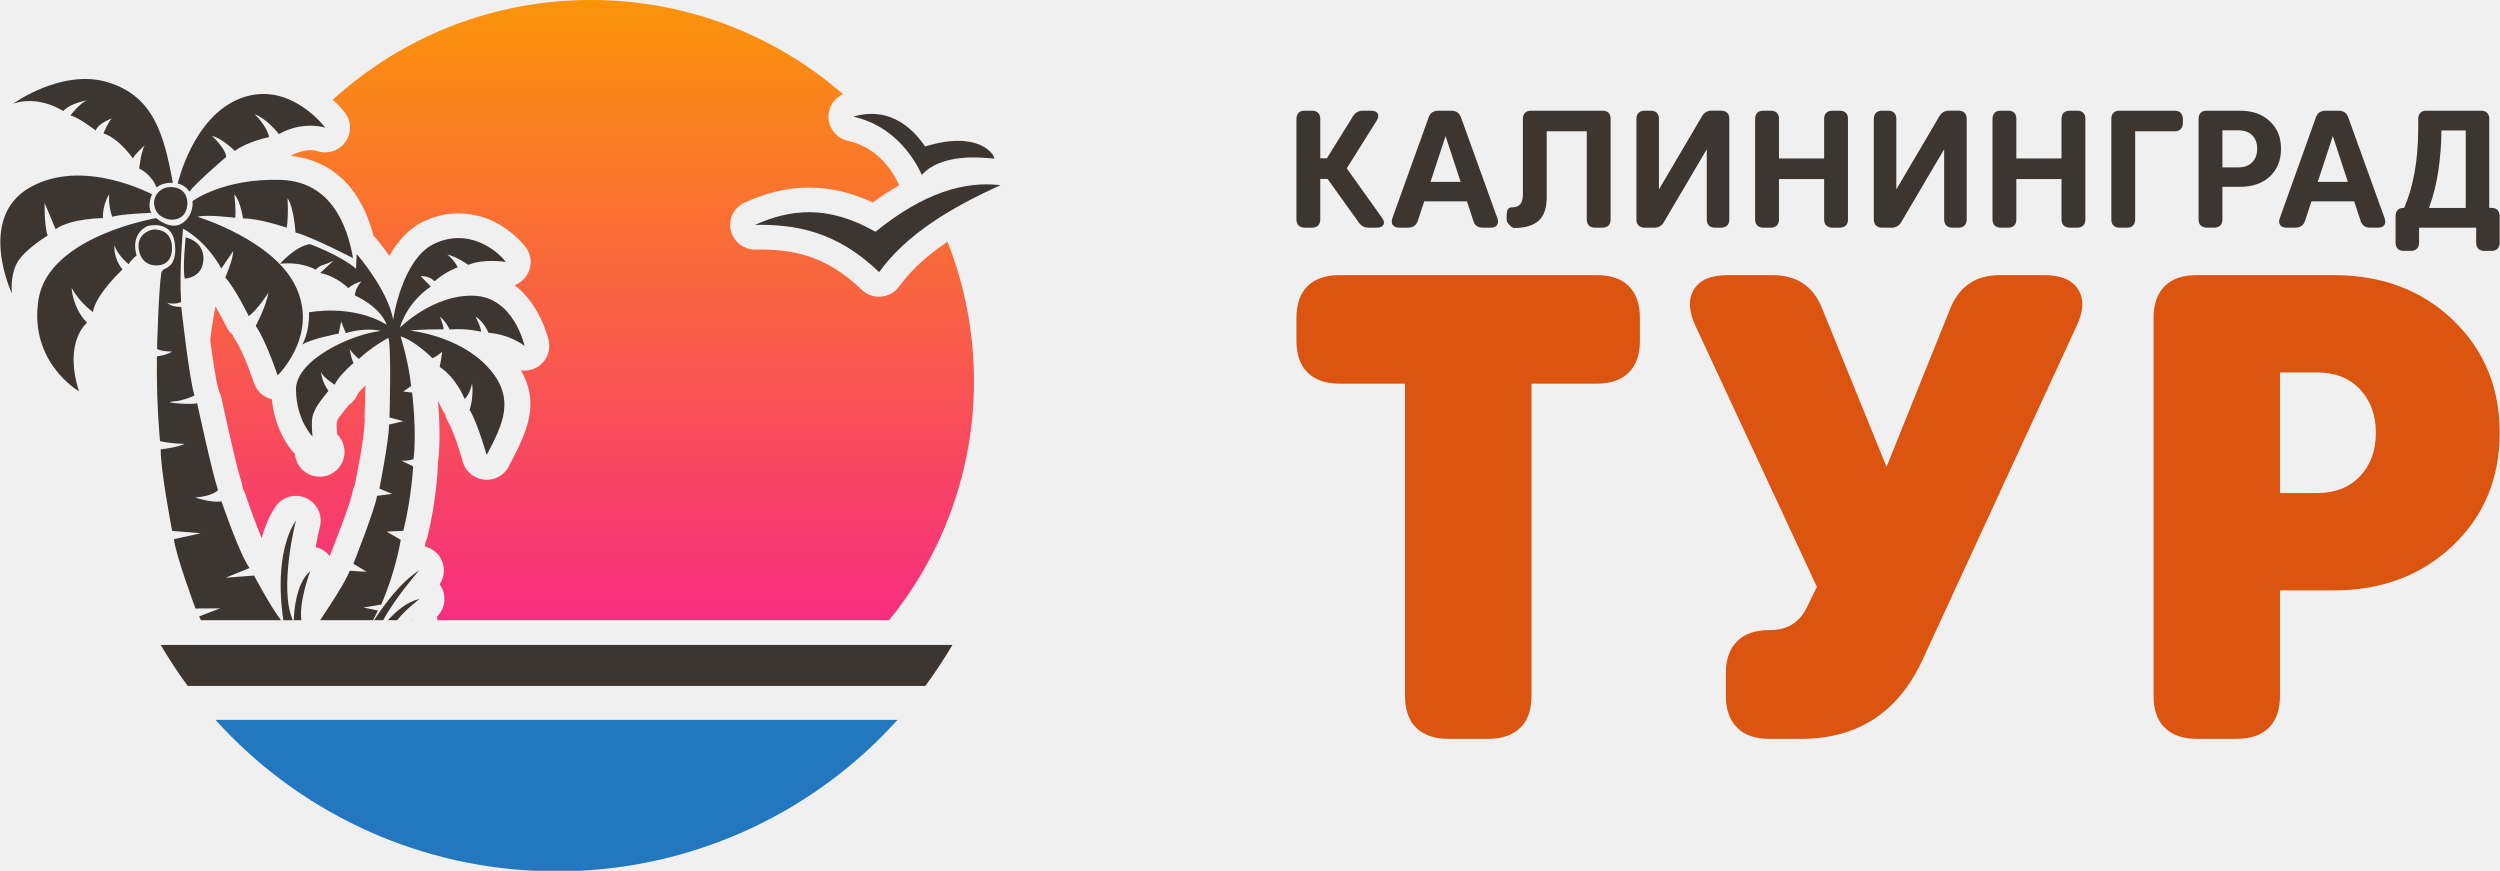
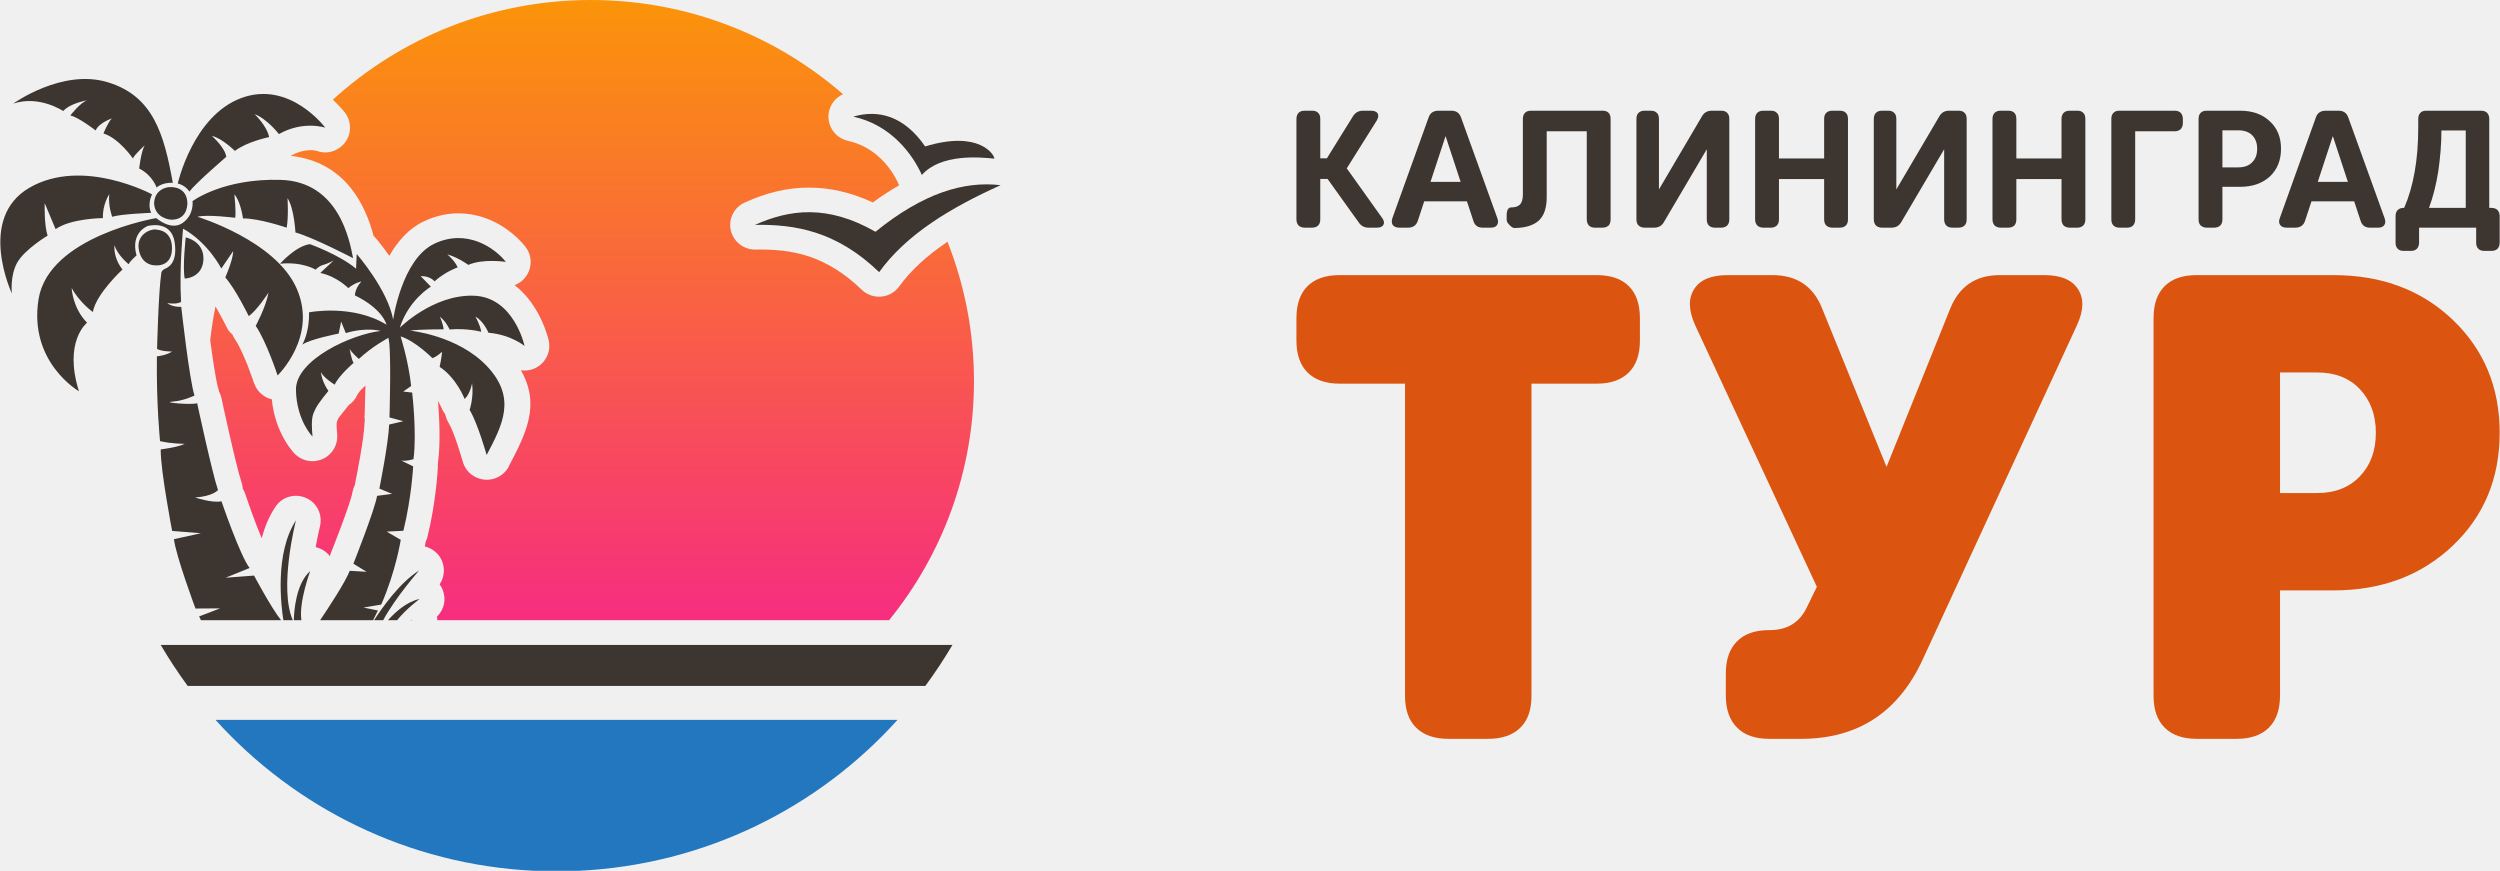
- <svg xmlns="http://www.w3.org/2000/svg" width="178" height="62" fill="none">
+ <svg xmlns="http://www.w3.org/2000/svg" width="178" height="62" viewBox="0 0 178 62" fill="none">
  <g clip-path="url(#clip0)">
-     <path fill-rule="evenodd" clip-rule="evenodd" d="M42.075 0A27.194 27.194 0 0 0 23.7 7.096c.554.528.873.938.873.938a1.753 1.753 0 0 1-.366 2.463 1.724 1.724 0 0 1-1.65.247c-.165-.047-.907-.188-1.838.34l-.036.012c3.996.434 5.375 3.647 5.917 5.7.047.047.082.094.13.13 0 0 .435.503.99 1.29.577-1.01 1.367-1.936 2.427-2.44 1.39-.669 2.723-.704 3.878-.41 1.544.386 2.758 1.395 3.394 2.216a1.762 1.762 0 0 1-.778 2.721c1.886 1.443 2.428 3.941 2.428 3.941a1.758 1.758 0 0 1-1.344 2.1 1.943 1.943 0 0 1-.636.023c1.414 2.463.354 4.516-.86 6.826v.024a1.776 1.776 0 0 1-2.393.739 1.76 1.76 0 0 1-.895-1.114c-.083-.282-.602-2.088-1.014-2.757a1.882 1.882 0 0 1-.224-.586 1.629 1.629 0 0 1-.271-.481h-.012s-.082-.211-.236-.481c.083 1.044.2 2.944 0 4.387 0 .047-.011.082-.011.129v.246c0 .012-.118 2.404-.731 4.903-.035.14-.083.27-.142.387a2.113 2.113 0 0 1-.047.281l-.012.035c.437.106.837.376 1.097.774.377.61.341 1.373-.036 1.924.142.2.26.434.307.704a1.72 1.72 0 0 1-.495 1.595c.011.094.023.176.023.258h32.164a26.907 26.907 0 0 0 6.046-17.03c0-3.496-.672-6.85-1.886-9.923l-.141.105c-1.32.903-2.452 1.912-3.3 3.085a1.774 1.774 0 0 1-2.664.235c-1.285-1.244-2.546-1.971-3.783-2.382-1.25-.41-2.522-.504-3.795-.48a1.775 1.775 0 0 1-1.792-1.725 1.747 1.747 0 0 1 1.05-1.63c1.437-.645 2.946-1.079 4.655-1.056 1.39.012 2.864.317 4.455 1.056a19.53 19.53 0 0 1 1.885-1.231l-.011-.012h-.012a5.845 5.845 0 0 0-1.556-2.112 4.792 4.792 0 0 0-2.074-1.032 1.77 1.77 0 0 1-1.355-2.087 1.756 1.756 0 0 1 1.001-1.232A27.255 27.255 0 0 0 42.074 0zm-26.73 21.816a26.89 26.89 0 0 0-.378 2.405c.189 1.395.412 2.92.566 3.401.023.082.047.164.059.246l.011.024c.071.14.13.293.165.445 0 .024 1.038 4.856 1.427 5.994.047.152.082.293.082.446.083.129.142.258.189.41.106.305.671 1.97 1.166 3.132.213-.786.519-1.548.967-2.217a1.76 1.76 0 0 1 3.182 1.384s-.153.61-.306 1.466c.353.082.683.27.942.563l.06.082.011-.011.036-.094h-.012c.012-.012 1.473-3.706 1.58-4.434.034-.2.093-.375.176-.54l.035-.199c.118-.574.613-3.084.648-4.152 0-.082.012-.152.024-.234a1.329 1.329 0 0 1-.012-.376c.012-.305.036-1.184.06-2.11-.225.21-.508.492-.578.656-.13.305-.342.551-.601.727-.036.047-.06.082-.095.117-.035.06-.636.774-.683.88v.012l-.047.105c-.048.106-.083.188-.012.974a1.768 1.768 0 1 1-3.005 1.408c-.012 0-1.403-1.385-1.65-3.895a1.758 1.758 0 0 1-.837-.469c-.2-.2-.33-.422-.413-.668h-.012c0-.012-.719-2.194-1.343-3.109a1.457 1.457 0 0 1-.189-.351 3.014 3.014 0 0 1-.26-.27c-.07-.106-.14-.211-.188-.329a29.678 29.678 0 0 0-.766-1.419z" fill="url(#paint0_linear)" />
-     <path d="M27.649 24.056s-1.167.622-2.098 1.502c0 0-.53-.458-.66-.728 0 0 .13.775.283 1.01 0 0-1.037.879-1.344 1.547 0 0-.778-.469-.978-.891 0 0 .047.645.53 1.337 0 0-.754.903-.919 1.279-.177.375-.342.586-.212 1.97 0 0-1.132-1.126-1.179-3.308-.047-2.17 4.007-3.987 6.035-4.21 0 0-.99-.294-2.487.152l-.33-.82-.177.855s-2.015.387-2.593.786c0 0 .519-.82.483-2.299 0 0 3.088-.61 5.516.88 0 0-.247-1.114-2.251-2.088 0 0 0-.48.46-.985 0 0-.425.059-.931.47 0 0-.802-.834-1.992-1.08l.943-.88s-.425.223-.731.305c-.318.082-.542.34-.542.34s-.943-.586-2.534-.422c0 0 1.096-1.255 2.121-1.395 0 0 2.075.738 3.288 1.747l.048-1.044s2.204 2.522 2.593 4.668c0 0 .612-4.293 2.922-5.395 2.31-1.114 4.326.293 5.104 1.29 0 0-1.58-.258-2.676.211 0 0-.683-.516-1.497-.75 0 0 .53.434.743.926 0 0-.884.305-1.65.997 0 0-.283-.387-.99-.375l.73.75s-1.579.927-2.215 2.933c0 0 2.357-2.37 5.245-2.287 2.887.07 3.642 3.577 3.642 3.577s-.979-.81-2.57-.938c0 0-.33-.821-.93-1.15 0 0 .365.645.412 1.08 0 0-.99-.27-2.252-.165 0 0-.223-.54-.695-.915 0 0 .236.493.271.903 0 0-1.803 0-2.392.094 0 0 3.418.329 5.504 2.557 2.086 2.24 1.096 4.129-.047 6.299 0 0-.637-2.264-1.214-3.214 0 0 .306-.856.176-1.9 0 0-.117.739-.53 1.126 0 0-.578-1.502-1.78-2.287 0 0 .177-.821.165-1.08 0 0-.318.34-.683.458 0 0-1.202-1.22-2.263-1.548 0 0 .542 1.654.754 3.53l-.566.399.637.07s.342 2.886.094 4.739c0 0-.448.164-.872.105l.849.411s-.118 2.24-.696 4.586l-1.19.059 1.002.586s-.354 2.264-1.391 4.61l-1.261.21 1.025.212-.341.692h-3.772c.542-.81 1.78-2.674 2.11-3.519l1.202.07-.943-.574s1.544-3.894 1.685-4.833l1.073-.14-.908-.376s.648-3.225.696-4.562l1.013-.235-.99-.27s.153-5.067-.082-5.665zM26.635 44.16c.59-.915 1.839-2.686 3.206-3.542 0 0-1.709 1.947-2.558 3.542h-.648zm.99 0c.542-.61 1.356-1.325 2.251-1.513 0 0-.919.669-1.603 1.513h-.648zm1.58 0a.7.7 0 0 1 .165-.023l-.048.023h-.117zm-14.898 0l-.13-.27 1.497-.575-1.756.012s-1.402-3.765-1.532-4.938l1.921-.422-2.05-.164s-.837-4.34-.814-5.806c0 0 1.214-.14 1.71-.399 0 0-.885.012-1.757-.188 0 0-.271-2.603-.224-6.04 0 0 .625-.047 1.084-.34 0 0-.766 0-1.072-.188 0 0 .094-4.046.306-5.442 0 0 .036-.14.2-.235.166-.082.99-.316.743-1.935-.26-1.607-1.92-1.138-1.92-1.138s-1.25.458-.79 2.1c0 0-.413.328-.566.621 0 0-.825-.68-1.002-1.36 0 0-.141.833.566 1.736 0 0-1.886 1.736-2.11 3.026 0 0-.955-.68-1.509-1.713 0 0 .048 1.408 1.097 2.475 0 0-1.698 1.326-.578 4.88 0 0-3.595-2.065-2.876-6.557.731-4.492 8.38-5.77 8.38-5.77s1.049.938 1.886.34c.837-.599.695-1.549.695-1.549s2.18-1.642 6.294-1.513c4.113.13 4.89 4.281 5.138 5.571 0 0-2.864-1.49-4.101-1.83 0 0-.094-1.735-.566-2.439 0 0 .083 1.325-.059 2.1 0 0-2.003-.68-3.111-.657 0 0-.165-1.22-.613-1.713 0 0 .13 1.267.059 1.666 0 0-2.05-.258-2.687-.07 0 0 5.586 1.688 7.071 5.125 1.497 3.425-1.367 6.17-1.367 6.17s-.79-2.405-1.556-3.53c0 0 .731-1.35.908-2.37 0 0-.766 1.208-1.403 1.677 0 0-.943-1.935-1.673-2.756 0 0 .542-1.197.565-1.877l-.848 1.243s-.931-1.841-2.723-2.838c0 0-.283 2.885-.141 5.22 0 0-.271.187-.978.081 0 0 .283.282.99.27 0 0 .577 5.196.943 6.31 0 0-.743.376-1.58.434-.825.06 1.509.259 1.768.106 0 0 1.06 4.938 1.485 6.193 0 0-.342.434-1.626.528 0 0 1.202.41 1.874.27 0 0 1.32 3.87 2.003 4.75l-1.709.692 2.027-.153s1.19 2.252 1.922 3.179h-5.705zm5.87 0c-.154-.973-.637-4.762.895-7.108 0 0-1.237 4.797-.224 7.108h-.671zm.742 0c.012-.551.13-2.604 1.167-3.495 0 0-.825 2.217-.625 3.495h-.542zM10.83 13.84s-.365.645-.07 1.314c0 0-2.18.082-2.77.281 0 0-.295-.739-.212-1.606 0 0-.495.739-.448 1.7 0 0-2.275.012-3.37.786l-.779-1.853s-.047 1.595.212 2.31c0 0-1.65.986-2.18 1.948-.518.96-.365 2.18-.365 2.18s-2.522-5.36 1.26-7.542c3.784-2.181 8.722.481 8.722.481zm1.474-.82s-.672-.071-1.155.328c0 0-.283-.868-1.238-1.35 0 0 .13-1.207.389-1.641 0 0-.707.621-.837.926 0 0-.978-1.43-2.098-1.782 0 0 .342-.833.601-1.068-.047.012-.942.329-1.155.856 0 0-1.202-.938-1.803-1.067 0 0 .72-.938 1.202-1.079 0 0-1.19.188-1.709.762 0 0-1.709-1.15-3.559-.527 0 0 3.477-2.51 6.718-1.525 3.241.973 4.019 3.683 4.644 7.166zm1.178.62s-.26-.445-.825-.574c0 0 1.073-4.809 4.526-6.087C20.636 5.7 23.158 9.09 23.158 9.09s-1.555-.528-3.3.457c0 0-.825-1.079-1.732-1.419 0 0 .86.798 1.037 1.63 0 0-1.556.317-2.44.986 0 0-.907-.903-1.638-1.068 0 0 .943.833 1.025 1.49 0 0-2.145 1.841-2.628 2.475zm-1.308-.316s1.19-.07 1.167 1.22c-.095 1.255-1.226 1.09-1.226 1.09s-1.06-.093-1.143-1.125a1.14 1.14 0 0 1 1.202-1.185zm-.966 3.038s1.084.024 1.037 1.384c-.047 1.36-1.273 1.138-1.297 1.138-.023 0-.907-.035-1.072-1.161-.165-1.126.99-1.49 1.332-1.361zm2.015.54s-.236 2.134-.07 2.932c0 0 1.26-.024 1.331-1.349.059-1.325-1.261-1.583-1.261-1.583z" fill="#3C3530" />
-     <path fill-rule="evenodd" clip-rule="evenodd" d="M15.344 51.256A32.62 32.62 0 0 0 38.032 62h3.182a32.597 32.597 0 0 0 22.688-10.744H15.344z" fill="#2377BF" />
-     <path fill-rule="evenodd" clip-rule="evenodd" d="M11.443 45.92a34.698 34.698 0 0 0 1.921 2.92h52.518a34.82 34.82 0 0 0 1.933-2.92H11.443zM60.755 8.304c1.803-.528 3.63-.035 5.115 2.123 3.878-1.184 4.95.622 4.927.868-1.05-.105-3.807-.364-5.162 1.161-.625-1.396-2.122-3.542-4.88-4.152zm1.579 8.199c3.395-2.757 6.306-3.624 8.91-3.32-3.559 1.607-6.706 3.496-8.65 6.193-3.017-2.908-5.94-3.413-8.84-3.366 2.452-1.09 5.139-1.478 8.58.493z" fill="#3C3530" />
-     <path d="M94.003 11.272h.472l1.862-3.003a.791.791 0 0 1 .707-.387h.577c.236 0 .39.07.472.2.07.128.047.304-.071.504l-2.133 3.401 2.51 3.519c.142.188.177.352.106.492-.07.141-.224.212-.471.212h-.578c-.306 0-.542-.118-.707-.364l-2.227-3.108h-.519v2.885c0 .188-.047.329-.153.434-.094.094-.248.153-.436.153h-.519a.633.633 0 0 1-.436-.153.626.626 0 0 1-.153-.434V8.468c0-.187.059-.34.153-.434.106-.105.248-.152.436-.152h.519c.188 0 .342.047.436.152.106.094.153.247.153.434v2.804zm9.323-3.39c.353 0 .577.152.695.47l2.593 7.189c.071.2.059.364-.024.48-.082.13-.235.189-.448.189h-.577c-.342 0-.566-.165-.66-.481l-.46-1.396h-3.04l-.46 1.396c-.106.316-.342.48-.695.48h-.613c-.224 0-.377-.07-.472-.187-.082-.13-.094-.293-.023-.504l2.593-7.202c.117-.293.341-.434.695-.434h.896zm-.401 1.806l-1.073 3.26h2.145l-1.072-3.26zm7.201 4.34c0 .774-.188 1.337-.577 1.689-.389.34-.967.516-1.756.516a.567.567 0 0 1-.154-.07 1.157 1.157 0 0 1-.224-.212.457.457 0 0 1-.141-.316v-.282c0-.387.106-.586.33-.586.283 0 .495-.07.625-.211.129-.141.2-.375.2-.716V8.468c0-.187.047-.328.153-.434.094-.105.248-.152.436-.152h5.08c.189 0 .33.047.436.152.094.094.141.247.141.434v7.155c0 .188-.047.329-.141.434a.632.632 0 0 1-.436.153h-.53c-.189 0-.33-.047-.436-.153a.623.623 0 0 1-.154-.434V9.348h-2.852v4.68zm13 1.595c0 .188-.047.329-.153.434a.614.614 0 0 1-.436.153h-.425c-.188 0-.33-.047-.436-.153-.106-.105-.153-.246-.153-.434v-4.996l-3.053 5.184a.747.747 0 0 1-.695.399h-.672a.634.634 0 0 1-.436-.153c-.106-.105-.153-.246-.153-.434V8.468c0-.187.047-.34.153-.434.106-.105.248-.152.436-.152h.425c.188 0 .341.047.436.152.106.094.153.247.153.434v5.02l3.064-5.207a.749.749 0 0 1 .696-.4h.671c.177 0 .33.048.425.153.106.094.153.247.153.434v7.155zm1.839-7.155c0-.187.058-.34.153-.434.106-.105.247-.152.436-.152h.53c.177 0 .33.047.424.152.107.094.154.247.154.423v2.826h3.217V8.457c0-.176.047-.329.153-.423.106-.105.248-.152.436-.152h.519c.189 0 .342.047.436.152.106.094.153.247.153.434v7.155c0 .188-.047.329-.153.434-.094.094-.247.153-.436.153h-.519a.634.634 0 0 1-.436-.153c-.106-.105-.153-.246-.153-.434V12.75h-3.217v2.873c0 .188-.047.329-.154.434a.6.6 0 0 1-.424.153h-.53a.632.632 0 0 1-.436-.153.623.623 0 0 1-.153-.434V8.468zm15.062 7.155c0 .188-.047.329-.153.434a.605.605 0 0 1-.425.153h-.436c-.188 0-.33-.047-.436-.153a.627.627 0 0 1-.153-.434v-4.996l-3.053 5.184a.748.748 0 0 1-.695.399h-.672a.634.634 0 0 1-.436-.153.627.627 0 0 1-.153-.434V8.468c0-.187.059-.34.153-.434.106-.105.248-.152.436-.152h.436c.177 0 .33.047.425.152.106.094.153.247.153.434v5.02l3.064-5.207a.749.749 0 0 1 .696-.4h.671c.189 0 .33.048.425.153.106.094.153.247.153.434v7.155zm1.838-7.155c0-.187.059-.34.154-.434.106-.105.247-.152.436-.152h.53c.189 0 .33.047.436.152.094.094.142.247.142.423v2.826h3.217V8.457c0-.176.059-.329.153-.423.106-.105.248-.152.436-.152h.531c.188 0 .33.047.424.152.106.094.153.247.153.434v7.155c0 .188-.047.329-.153.434a.581.581 0 0 1-.424.153h-.531a.634.634 0 0 1-.436-.153.627.627 0 0 1-.153-.434V12.75h-3.217v2.873c0 .188-.048.329-.142.434a.632.632 0 0 1-.436.153h-.53a.632.632 0 0 1-.436-.153.623.623 0 0 1-.154-.434V8.468zm8.463 0c0-.187.047-.34.153-.434.094-.105.236-.152.424-.152h3.925c.188 0 .33.047.436.152a.627.627 0 0 1 .153.434v.294a.627.627 0 0 1-.153.434.633.633 0 0 1-.436.152h-2.805v6.275a.627.627 0 0 1-.153.434c-.106.106-.248.153-.436.153h-.531a.581.581 0 0 1-.424-.153c-.106-.105-.153-.246-.153-.434V8.468zm7.908 4.833v2.322c0 .188-.047.329-.153.434a.614.614 0 0 1-.436.153h-.519a.634.634 0 0 1-.436-.153c-.106-.105-.153-.246-.153-.434V8.468c0-.187.047-.34.153-.434.094-.105.248-.152.424-.152h2.369c.884 0 1.591.246 2.122.75.542.493.801 1.15.801 1.96 0 .809-.259 1.465-.79 1.97-.542.493-1.237.739-2.121.739h-1.261zm2.475-2.71c0-.398-.118-.727-.354-.961-.235-.235-.565-.352-1.001-.352h-1.12v2.639h1.12c.436 0 .766-.118 1.001-.364.236-.234.354-.551.354-.962zm5.787-2.71c.353 0 .577.153.695.47l2.593 7.19c.071.2.059.364-.023.48-.083.13-.236.189-.448.189h-.578c-.342 0-.554-.165-.66-.481l-.46-1.396h-3.04l-.46 1.396c-.106.316-.342.48-.695.48h-.613c-.224 0-.377-.07-.46-.187-.094-.13-.106-.293-.023-.504l2.581-7.202c.118-.293.342-.434.695-.434h.896zm-.401 1.807l-1.072 3.26h2.145l-1.073-3.26zm11.88 7.589a.627.627 0 0 1-.153.434c-.106.106-.247.152-.436.152h-.507c-.177 0-.33-.046-.424-.152-.106-.106-.153-.246-.153-.434V16.21h-4.066v1.067a.623.623 0 0 1-.154.434c-.106.106-.247.152-.436.152h-.495c-.188 0-.342-.046-.436-.152-.106-.106-.153-.246-.153-.434v-1.888c0-.188.047-.329.153-.434.094-.106.248-.153.424-.153h.036c.66-1.513 1.002-3.425 1.002-5.735v-.599c0-.187.047-.328.153-.434.094-.105.236-.152.424-.152h3.889c.189 0 .33.047.437.152a.608.608 0 0 1 .153.434v6.334h.153c.177 0 .33.047.436.153a.627.627 0 0 1 .153.434v1.888zm-2.416-2.475V9.29h-1.732c0 .962-.083 1.936-.224 2.91a13.596 13.596 0 0 1-.66 2.603h2.616z" fill="#3C3530" />
-     <path d="M100.037 27.317h-4.655c-1.002 0-1.756-.27-2.286-.797-.53-.528-.79-1.29-.79-2.276v-1.583c0-.997.26-1.76.79-2.288.53-.527 1.296-.785 2.286-.785h18.303c1.002 0 1.757.258 2.287.785.53.528.79 1.29.79 2.288v1.583c0 .985-.26 1.748-.79 2.276-.53.527-1.285.797-2.287.797h-4.643v22.215c0 .997-.259 1.76-.79 2.275-.53.528-1.296.798-2.298.798h-2.84c-.99 0-1.757-.27-2.287-.798-.53-.516-.79-1.278-.79-2.275V27.317zm47.827-4.129l-10.949 23.728c-1.732 3.789-4.62 5.689-8.686 5.689h-2.274c-.99 0-1.757-.27-2.275-.798-.531-.527-.802-1.29-.802-2.287v-1.583c0-.985.271-1.748.802-2.276.518-.528 1.285-.797 2.275-.797h.047c1.237 0 2.109-.528 2.628-1.584l.731-1.501-8.651-18.59c-.483-1.056-.519-1.913-.094-2.593.424-.68 1.225-1.008 2.392-1.008h3.182c1.733 0 2.923.785 3.548 2.38l4.584 11.272 4.526-11.248c.648-1.607 1.827-2.404 3.536-2.404h3.17c1.167 0 1.969.328 2.405 1.008.436.68.4 1.537-.095 2.592zm14.473 18.849v7.495c0 .997-.271 1.748-.789 2.275-.531.528-1.297.798-2.298.798h-2.841c-1.002 0-1.756-.27-2.286-.798-.531-.527-.79-1.278-.79-2.275V22.649c0-.985.259-1.748.79-2.276.53-.527 1.284-.785 2.286-.785h9.735c3.43 0 6.259 1.055 8.486 3.178 2.228 2.123 3.347 4.81 3.347 8.046 0 3.25-1.119 5.935-3.347 8.046-2.227 2.112-5.056 3.179-8.486 3.179h-3.807zm6.824-11.225c0-1.278-.388-2.31-1.143-3.108-.754-.797-1.768-1.184-3.029-1.184h-2.652v8.585h2.652c1.261 0 2.275-.399 3.029-1.184.755-.786 1.143-1.819 1.143-3.109z" fill="#DB5510" />
+     <path fill-rule="evenodd" clip-rule="evenodd" d="M42.075 0C34.991 0 28.544 2.686 23.7 7.096C24.254 7.624 24.573 8.034 24.573 8.034C25.15 8.82 24.997 9.923 24.207 10.498C23.712 10.873 23.087 10.943 22.557 10.744C22.392 10.697 21.65 10.556 20.718 11.084L20.683 11.096C24.679 11.53 26.058 14.743 26.6 16.796C26.647 16.843 26.682 16.89 26.729 16.925C26.729 16.925 27.165 17.429 27.719 18.215C28.297 17.207 29.087 16.28 30.147 15.776C31.538 15.107 32.87 15.072 34.025 15.365C35.569 15.752 36.783 16.761 37.419 17.582C38.008 18.344 37.867 19.447 37.101 20.045C36.959 20.151 36.794 20.244 36.641 20.303C38.527 21.746 39.069 24.244 39.069 24.244C39.281 25.194 38.68 26.132 37.725 26.343C37.513 26.39 37.289 26.39 37.089 26.367C38.503 28.83 37.443 30.883 36.229 33.193V33.205V33.217C35.769 34.073 34.708 34.413 33.836 33.956C33.377 33.721 33.07 33.311 32.941 32.842C32.858 32.56 32.339 30.754 31.927 30.085C31.821 29.898 31.738 29.698 31.703 29.499C31.585 29.346 31.491 29.194 31.432 29.018H31.42C31.42 29.018 31.338 28.807 31.184 28.537C31.267 29.581 31.385 31.481 31.184 32.924C31.184 32.971 31.173 33.006 31.173 33.053C31.173 33.135 31.173 33.217 31.173 33.299C31.173 33.311 31.055 35.703 30.442 38.202C30.407 38.342 30.359 38.471 30.3 38.589C30.289 38.683 30.277 38.776 30.253 38.87L30.241 38.905C30.678 39.011 31.078 39.281 31.338 39.679C31.715 40.289 31.679 41.052 31.302 41.603C31.444 41.803 31.561 42.037 31.609 42.307C31.738 42.905 31.526 43.503 31.114 43.902C31.125 43.996 31.137 44.078 31.137 44.16H63.301C67.084 39.504 69.347 33.58 69.347 27.129C69.347 23.634 68.675 20.28 67.461 17.207L67.32 17.312C66 18.215 64.868 19.224 64.02 20.397C63.454 21.183 62.346 21.359 61.556 20.796C61.486 20.749 61.415 20.69 61.356 20.631C60.072 19.388 58.81 18.661 57.573 18.25C56.324 17.84 55.051 17.746 53.778 17.77C52.811 17.781 52.01 17.007 51.986 16.045C51.975 15.318 52.411 14.685 53.035 14.415C54.473 13.77 55.982 13.336 57.691 13.359C59.081 13.371 60.555 13.676 62.146 14.415C62.782 13.946 63.419 13.535 64.031 13.184L64.02 13.172H64.008C63.737 12.538 63.23 11.717 62.452 11.06C61.91 10.603 61.227 10.216 60.378 10.028C59.423 9.817 58.822 8.879 59.023 7.941C59.152 7.366 59.529 6.932 60.024 6.709C55.227 2.533 48.946 0 42.075 0ZM15.344 21.816C15.179 22.602 15.061 23.411 14.967 24.221C15.156 25.616 15.38 27.141 15.533 27.622C15.556 27.704 15.58 27.786 15.592 27.868L15.604 27.892C15.674 28.032 15.733 28.185 15.768 28.337C15.768 28.361 16.806 33.193 17.195 34.331C17.242 34.483 17.277 34.624 17.277 34.777C17.36 34.906 17.419 35.035 17.466 35.187C17.572 35.492 18.137 37.158 18.632 38.319C18.845 37.533 19.151 36.771 19.599 36.102C20.129 35.281 21.213 35.058 22.039 35.586C22.687 36.008 22.958 36.771 22.781 37.486C22.781 37.486 22.628 38.096 22.475 38.952C22.828 39.034 23.158 39.222 23.418 39.515L23.476 39.597L23.488 39.586L23.524 39.492H23.512C23.524 39.48 24.985 35.785 25.091 35.058C25.126 34.859 25.185 34.683 25.268 34.519C25.28 34.448 25.291 34.39 25.303 34.319C25.421 33.745 25.916 31.235 25.951 30.167C25.951 30.085 25.963 30.015 25.975 29.933C25.951 29.815 25.951 29.686 25.963 29.557C25.975 29.252 25.999 28.373 26.022 27.446C25.798 27.657 25.515 27.939 25.445 28.103C25.315 28.408 25.103 28.654 24.844 28.83C24.808 28.877 24.785 28.912 24.749 28.947C24.714 29.006 24.113 29.721 24.066 29.827V29.839L24.019 29.944C23.971 30.05 23.936 30.132 24.007 30.918C24.089 31.891 23.382 32.736 22.404 32.83C21.862 32.877 21.355 32.677 21.001 32.325C20.99 32.325 19.599 30.941 19.351 28.431C19.045 28.361 18.75 28.197 18.515 27.962C18.314 27.763 18.185 27.54 18.102 27.294H18.09C18.09 27.282 17.371 25.1 16.747 24.185C16.664 24.08 16.605 23.951 16.558 23.834C16.464 23.751 16.381 23.658 16.299 23.564C16.228 23.458 16.157 23.353 16.11 23.235C16.028 23.071 15.698 22.426 15.344 21.816Z" fill="url(#paint0_linear)" />
+     <path d="M27.649 24.056C27.649 24.056 26.482 24.678 25.551 25.558C25.551 25.558 25.02 25.1 24.891 24.83C24.891 24.83 25.02 25.605 25.174 25.839C25.174 25.839 24.137 26.719 23.83 27.387C23.83 27.387 23.052 26.918 22.852 26.496C22.852 26.496 22.899 27.141 23.382 27.833C23.382 27.833 22.628 28.736 22.463 29.112C22.286 29.487 22.121 29.698 22.251 31.082C22.251 31.082 21.119 29.956 21.072 27.774C21.025 25.605 25.079 23.787 27.107 23.564C27.107 23.564 26.117 23.27 24.62 23.716L24.29 22.895L24.113 23.751C24.113 23.751 22.098 24.138 21.52 24.537C21.52 24.537 22.039 23.716 22.003 22.238C22.003 22.238 25.091 21.628 27.519 23.118C27.519 23.118 27.272 22.004 25.268 21.03C25.268 21.03 25.268 20.549 25.728 20.045C25.728 20.045 25.303 20.104 24.797 20.514C24.797 20.514 23.995 19.681 22.805 19.435L23.748 18.555C23.748 18.555 23.323 18.778 23.017 18.86C22.699 18.942 22.475 19.201 22.475 19.201C22.475 19.201 21.532 18.614 19.941 18.778C19.941 18.778 21.037 17.523 22.062 17.383C22.062 17.383 24.137 18.121 25.351 19.13L25.398 18.086C25.398 18.086 27.602 20.608 27.991 22.754C27.991 22.754 28.603 18.462 30.913 17.359C33.224 16.245 35.239 17.652 36.017 18.649C36.017 18.649 34.437 18.391 33.341 18.86C33.341 18.86 32.658 18.344 31.845 18.11C31.845 18.11 32.375 18.544 32.587 19.036C32.587 19.036 31.703 19.341 30.937 20.033C30.937 20.033 30.654 19.646 29.947 19.658L30.678 20.409C30.678 20.409 29.098 21.335 28.462 23.341C28.462 23.341 30.819 20.972 33.707 21.054C36.594 21.124 37.349 24.631 37.349 24.631C37.349 24.631 36.37 23.822 34.779 23.693C34.779 23.693 34.449 22.872 33.848 22.543C33.848 22.543 34.214 23.188 34.261 23.622C34.261 23.622 33.271 23.353 32.01 23.458C32.01 23.458 31.786 22.919 31.314 22.543C31.314 22.543 31.55 23.036 31.585 23.446C31.585 23.446 29.782 23.446 29.193 23.54C29.193 23.54 32.611 23.869 34.697 26.097C36.783 28.337 35.793 30.226 34.65 32.396C34.65 32.396 34.013 30.132 33.436 29.182C33.436 29.182 33.742 28.326 33.612 27.282C33.612 27.282 33.495 28.021 33.082 28.408C33.082 28.408 32.505 26.907 31.302 26.121C31.302 26.121 31.479 25.3 31.467 25.042C31.467 25.042 31.149 25.382 30.784 25.499C30.784 25.499 29.582 24.279 28.521 23.951C28.521 23.951 29.063 25.605 29.275 27.481L28.709 27.88L29.346 27.95C29.346 27.95 29.688 30.836 29.44 32.689C29.44 32.689 28.992 32.853 28.568 32.794L29.417 33.205C29.417 33.205 29.299 35.445 28.721 37.791L27.531 37.85L28.533 38.436C28.533 38.436 28.179 40.7 27.142 43.046L25.881 43.257L26.906 43.468L26.564 44.16H22.793C23.335 43.351 24.573 41.486 24.903 40.641L26.105 40.712L25.162 40.137C25.162 40.137 26.706 36.243 26.847 35.304L27.92 35.164L27.012 34.788C27.012 34.788 27.66 31.563 27.708 30.226L28.721 29.991L27.731 29.721C27.731 29.721 27.884 24.654 27.649 24.056ZM26.635 44.16C27.224 43.245 28.474 41.474 29.841 40.618C29.841 40.618 28.132 42.565 27.283 44.16H26.635ZM27.625 44.16C28.167 43.55 28.981 42.835 29.876 42.647C29.876 42.647 28.957 43.316 28.273 44.16H27.625ZM29.204 44.16C29.252 44.148 29.311 44.136 29.369 44.136C29.369 44.136 29.346 44.148 29.322 44.16H29.204ZM14.307 44.16L14.178 43.89L15.674 43.316L13.918 43.327C13.918 43.327 12.516 39.562 12.386 38.389L14.307 37.967L12.256 37.803C12.256 37.803 11.42 33.463 11.443 31.997C11.443 31.997 12.657 31.856 13.152 31.598C13.152 31.598 12.268 31.61 11.396 31.41C11.396 31.41 11.125 28.807 11.172 25.37C11.172 25.37 11.797 25.323 12.256 25.03C12.256 25.03 11.49 25.03 11.184 24.842C11.184 24.842 11.278 20.796 11.49 19.4C11.49 19.4 11.526 19.259 11.691 19.165C11.856 19.083 12.681 18.849 12.433 17.23C12.174 15.623 10.512 16.092 10.512 16.092C10.512 16.092 9.263 16.55 9.722 18.192C9.722 18.192 9.31 18.52 9.157 18.813C9.157 18.813 8.332 18.133 8.155 17.453C8.155 17.453 8.014 18.286 8.721 19.189C8.721 19.189 6.835 20.925 6.611 22.215C6.611 22.215 5.656 21.535 5.102 20.502C5.102 20.502 5.15 21.91 6.199 22.977C6.199 22.977 4.501 24.303 5.621 27.857C5.621 27.857 2.026 25.792 2.745 21.3C3.476 16.808 11.125 15.529 11.125 15.529C11.125 15.529 12.174 16.468 13.011 15.869C13.848 15.271 13.706 14.321 13.706 14.321C13.706 14.321 15.886 12.679 20 12.808C24.113 12.937 24.891 17.089 25.138 18.379C25.138 18.379 22.274 16.89 21.037 16.55C21.037 16.55 20.943 14.814 20.471 14.11C20.471 14.11 20.554 15.435 20.412 16.21C20.412 16.21 18.409 15.529 17.301 15.553C17.301 15.553 17.136 14.333 16.688 13.84C16.688 13.84 16.818 15.107 16.747 15.506C16.747 15.506 14.696 15.248 14.06 15.435C14.06 15.435 19.646 17.124 21.131 20.561C22.628 23.986 19.764 26.731 19.764 26.731C19.764 26.731 18.974 24.326 18.208 23.2C18.208 23.2 18.939 21.851 19.116 20.831C19.116 20.831 18.35 22.039 17.713 22.508C17.713 22.508 16.77 20.573 16.04 19.752C16.04 19.752 16.582 18.555 16.605 17.875L15.757 19.118C15.757 19.118 14.826 17.277 13.034 16.28C13.034 16.28 12.751 19.165 12.893 21.499C12.893 21.499 12.622 21.687 11.915 21.581C11.915 21.581 12.197 21.863 12.905 21.851C12.905 21.851 13.482 27.047 13.848 28.162C13.848 28.162 13.105 28.537 12.268 28.596C11.443 28.654 13.777 28.854 14.036 28.701C14.036 28.701 15.097 33.639 15.521 34.894C15.521 34.894 15.179 35.328 13.895 35.422C13.895 35.422 15.097 35.832 15.769 35.692C15.769 35.692 17.089 39.562 17.772 40.442L16.063 41.134L18.09 40.981C18.09 40.981 19.281 43.233 20.012 44.16H14.307ZM20.177 44.16C20.023 43.187 19.54 39.398 21.072 37.052C21.072 37.052 19.835 41.849 20.848 44.16H20.177ZM20.919 44.16C20.931 43.609 21.049 41.556 22.086 40.665C22.086 40.665 21.261 42.882 21.461 44.16H20.919ZM10.83 13.84C10.83 13.84 10.465 14.485 10.76 15.154C10.76 15.154 8.579 15.236 7.99 15.435C7.99 15.435 7.695 14.697 7.778 13.829C7.778 13.829 7.283 14.568 7.33 15.529C7.33 15.529 5.055 15.541 3.959 16.315L3.181 14.462C3.181 14.462 3.134 16.057 3.393 16.773C3.393 16.773 1.743 17.758 1.213 18.72C0.695 19.681 0.848 20.901 0.848 20.901C0.848 20.901 -1.674 15.541 2.109 13.359C5.892 11.178 10.83 13.84 10.83 13.84ZM12.304 13.019C12.304 13.019 11.632 12.949 11.149 13.348C11.149 13.348 10.866 12.48 9.911 11.999C9.911 11.999 10.041 10.791 10.3 10.357C10.3 10.357 9.593 10.978 9.463 11.283C9.463 11.283 8.485 9.852 7.365 9.501C7.365 9.501 7.707 8.668 7.966 8.433C7.919 8.445 7.024 8.762 6.811 9.289C6.811 9.289 5.609 8.351 5.008 8.222C5.008 8.222 5.727 7.284 6.21 7.143C6.21 7.143 5.02 7.331 4.501 7.905C4.501 7.905 2.792 6.756 0.942 7.378C0.942 7.378 4.419 4.868 7.66 5.853C10.901 6.826 11.679 9.536 12.304 13.019ZM13.482 13.641C13.482 13.641 13.223 13.195 12.657 13.066C12.657 13.066 13.73 8.257 17.183 6.979C20.636 5.7 23.158 9.09 23.158 9.09C23.158 9.09 21.603 8.562 19.858 9.547C19.858 9.547 19.033 8.468 18.126 8.128C18.126 8.128 18.986 8.926 19.163 9.759C19.163 9.759 17.607 10.075 16.723 10.744C16.723 10.744 15.816 9.841 15.085 9.676C15.085 9.676 16.028 10.509 16.11 11.166C16.11 11.166 13.965 13.008 13.482 13.641ZM12.174 13.324C12.174 13.324 13.364 13.254 13.341 14.544C13.246 15.799 12.115 15.635 12.115 15.635C12.115 15.635 11.054 15.541 10.972 14.509C10.984 13.477 11.903 13.289 12.174 13.324ZM11.207 16.362C11.207 16.362 12.292 16.386 12.245 17.746C12.197 19.107 10.972 18.884 10.948 18.884C10.925 18.884 10.041 18.849 9.876 17.723C9.711 16.597 10.866 16.233 11.207 16.362ZM13.223 16.902C13.223 16.902 12.987 19.036 13.152 19.834C13.152 19.834 14.413 19.81 14.484 18.485C14.543 17.16 13.223 16.902 13.223 16.902Z" fill="#3C3530" />
+     <path fill-rule="evenodd" clip-rule="evenodd" d="M15.344 51.256C20.99 57.508 29.028 61.566 38.032 62H41.214C50.219 61.566 58.268 57.508 63.902 51.256H15.344Z" fill="#2377BF" />
+     <path fill-rule="evenodd" clip-rule="evenodd" d="M11.443 45.919C12.032 46.928 12.681 47.902 13.364 48.84H65.882C66.577 47.902 67.214 46.928 67.815 45.919H11.443Z" fill="#3C3530" />
+     <path fill-rule="evenodd" clip-rule="evenodd" d="M60.755 8.304C62.558 7.776 64.385 8.269 65.87 10.427C69.748 9.243 70.82 11.049 70.797 11.295C69.748 11.19 66.99 10.931 65.635 12.456C65.01 11.06 63.513 8.914 60.755 8.304Z" fill="#3C3530" />
+     <path fill-rule="evenodd" clip-rule="evenodd" d="M62.334 16.503C65.729 13.746 68.64 12.879 71.245 13.184C67.685 14.79 64.538 16.679 62.594 19.376C59.577 16.468 56.654 15.963 53.754 16.01C56.206 14.919 58.893 14.532 62.334 16.503Z" fill="#3C3530" />
+     <path d="M94.003 11.272H94.475L96.337 8.269C96.502 8.011 96.737 7.882 97.044 7.882H97.621C97.857 7.882 98.01 7.952 98.093 8.081C98.163 8.21 98.14 8.386 98.022 8.586L95.889 11.987L98.399 15.506C98.541 15.694 98.576 15.858 98.505 15.998C98.435 16.139 98.281 16.21 98.034 16.21H97.456C97.15 16.21 96.914 16.092 96.749 15.846L94.522 12.738H94.003V15.623C94.003 15.811 93.956 15.951 93.85 16.057C93.756 16.151 93.602 16.21 93.414 16.21H92.895C92.707 16.21 92.565 16.151 92.459 16.057C92.365 15.951 92.306 15.811 92.306 15.623V8.468C92.306 8.281 92.365 8.128 92.459 8.034C92.565 7.929 92.707 7.882 92.895 7.882H93.414C93.602 7.882 93.756 7.929 93.85 8.034C93.956 8.128 94.003 8.281 94.003 8.468V11.272ZM103.326 7.882C103.679 7.882 103.903 8.034 104.021 8.351L106.614 15.541C106.685 15.74 106.673 15.905 106.59 16.022C106.508 16.151 106.355 16.21 106.142 16.21H105.565C105.223 16.21 104.999 16.045 104.905 15.729L104.445 14.333H101.405L100.945 15.729C100.839 16.045 100.603 16.21 100.25 16.21H99.637C99.413 16.21 99.26 16.139 99.165 16.022C99.083 15.893 99.071 15.729 99.142 15.518L101.735 8.316C101.852 8.023 102.076 7.882 102.43 7.882H103.326ZM102.925 9.688L101.852 12.949H103.997L102.925 9.688ZM110.126 14.028C110.126 14.802 109.938 15.365 109.549 15.717C109.16 16.057 108.582 16.233 107.793 16.233C107.745 16.221 107.698 16.198 107.639 16.163C107.58 16.128 107.51 16.057 107.415 15.951C107.321 15.858 107.274 15.74 107.274 15.635V15.353C107.274 14.966 107.38 14.767 107.604 14.767C107.887 14.767 108.099 14.697 108.229 14.556C108.358 14.415 108.429 14.181 108.429 13.84V8.468C108.429 8.281 108.476 8.14 108.582 8.034C108.676 7.929 108.83 7.882 109.018 7.882H114.098C114.287 7.882 114.428 7.929 114.534 8.034C114.628 8.128 114.675 8.281 114.675 8.468V15.623C114.675 15.811 114.628 15.951 114.534 16.057C114.428 16.151 114.287 16.21 114.098 16.21H113.568C113.379 16.21 113.238 16.163 113.132 16.057C113.037 15.951 112.978 15.811 112.978 15.623V9.348H110.126V14.028ZM123.126 15.623C123.126 15.811 123.079 15.951 122.973 16.057C122.878 16.151 122.725 16.21 122.537 16.21H122.112C121.924 16.21 121.782 16.163 121.676 16.057C121.57 15.951 121.523 15.811 121.523 15.623V10.627L118.47 15.811C118.317 16.081 118.082 16.21 117.775 16.21H117.103C116.915 16.21 116.773 16.151 116.667 16.057C116.561 15.951 116.514 15.811 116.514 15.623V8.468C116.514 8.281 116.561 8.128 116.667 8.034C116.773 7.929 116.915 7.882 117.103 7.882H117.528C117.716 7.882 117.869 7.929 117.964 8.034C118.07 8.128 118.117 8.281 118.117 8.468V13.488L121.181 8.281C121.334 8.011 121.57 7.882 121.877 7.882H122.548C122.725 7.882 122.878 7.929 122.973 8.034C123.079 8.128 123.126 8.281 123.126 8.468V15.623ZM124.965 8.468C124.965 8.281 125.023 8.128 125.118 8.034C125.224 7.929 125.365 7.882 125.554 7.882H126.084C126.261 7.882 126.414 7.929 126.508 8.034C126.615 8.128 126.662 8.281 126.662 8.457V11.283H129.879V8.457C129.879 8.281 129.926 8.128 130.032 8.034C130.138 7.929 130.28 7.882 130.468 7.882H130.987C131.176 7.882 131.329 7.929 131.423 8.034C131.529 8.128 131.576 8.281 131.576 8.468V15.623C131.576 15.811 131.529 15.951 131.423 16.057C131.329 16.151 131.176 16.21 130.987 16.21H130.468C130.28 16.21 130.138 16.151 130.032 16.057C129.926 15.951 129.879 15.811 129.879 15.623V12.749H126.662V15.623C126.662 15.811 126.615 15.951 126.508 16.057C126.414 16.151 126.261 16.21 126.084 16.21H125.554C125.365 16.21 125.224 16.151 125.118 16.057C125.023 15.951 124.965 15.811 124.965 15.623V8.468ZM140.027 15.623C140.027 15.811 139.98 15.951 139.874 16.057C139.779 16.151 139.626 16.21 139.449 16.21H139.013C138.825 16.21 138.683 16.163 138.577 16.057C138.483 15.951 138.424 15.811 138.424 15.623V10.627L135.371 15.811C135.218 16.081 134.982 16.21 134.676 16.21H134.004C133.816 16.21 133.674 16.151 133.568 16.057C133.474 15.951 133.415 15.811 133.415 15.623V8.468C133.415 8.281 133.474 8.128 133.568 8.034C133.674 7.929 133.816 7.882 134.004 7.882H134.44C134.617 7.882 134.77 7.929 134.865 8.034C134.971 8.128 135.018 8.281 135.018 8.468V13.488L138.082 8.281C138.235 8.011 138.471 7.882 138.778 7.882H139.449C139.638 7.882 139.779 7.929 139.874 8.034C139.98 8.128 140.027 8.281 140.027 8.468V15.623ZM141.865 8.468C141.865 8.281 141.924 8.128 142.019 8.034C142.125 7.929 142.266 7.882 142.455 7.882H142.985C143.174 7.882 143.315 7.929 143.421 8.034C143.515 8.128 143.563 8.281 143.563 8.457V11.283H146.78V8.457C146.78 8.281 146.839 8.128 146.933 8.034C147.039 7.929 147.181 7.882 147.369 7.882H147.9C148.088 7.882 148.23 7.929 148.324 8.034C148.43 8.128 148.477 8.281 148.477 8.468V15.623C148.477 15.811 148.43 15.951 148.324 16.057C148.23 16.151 148.088 16.21 147.9 16.21H147.369C147.181 16.21 147.039 16.151 146.933 16.057C146.839 15.951 146.78 15.811 146.78 15.623V12.749H143.563V15.623C143.563 15.811 143.515 15.951 143.421 16.057C143.315 16.151 143.174 16.21 142.985 16.21H142.455C142.266 16.21 142.125 16.151 142.019 16.057C141.924 15.951 141.865 15.811 141.865 15.623V8.468ZM150.328 8.468C150.328 8.281 150.375 8.128 150.481 8.034C150.575 7.929 150.717 7.882 150.905 7.882H154.83C155.018 7.882 155.16 7.929 155.266 8.034C155.36 8.14 155.419 8.281 155.419 8.468V8.762C155.419 8.949 155.36 9.09 155.266 9.196C155.16 9.289 155.018 9.348 154.83 9.348H152.025V15.623C152.025 15.811 151.966 15.951 151.872 16.057C151.766 16.163 151.624 16.21 151.436 16.21H150.905C150.717 16.21 150.575 16.151 150.481 16.057C150.375 15.951 150.328 15.811 150.328 15.623V8.468ZM158.236 13.301V15.623C158.236 15.811 158.189 15.951 158.083 16.057C157.988 16.151 157.835 16.21 157.647 16.21H157.128C156.94 16.21 156.798 16.151 156.692 16.057C156.586 15.951 156.539 15.811 156.539 15.623V8.468C156.539 8.281 156.586 8.128 156.692 8.034C156.786 7.929 156.94 7.882 157.116 7.882H159.485C160.369 7.882 161.076 8.128 161.607 8.633C162.149 9.125 162.408 9.782 162.408 10.591C162.408 11.401 162.149 12.057 161.618 12.562C161.076 13.055 160.381 13.301 159.497 13.301H158.236ZM160.711 10.591C160.711 10.193 160.593 9.864 160.357 9.63C160.122 9.395 159.792 9.278 159.356 9.278H158.236V11.917H159.356C159.792 11.917 160.122 11.799 160.357 11.553C160.593 11.319 160.711 11.002 160.711 10.591ZM166.498 7.882C166.851 7.882 167.075 8.034 167.193 8.351L169.786 15.541C169.857 15.74 169.845 15.905 169.763 16.022C169.68 16.151 169.527 16.21 169.315 16.21H168.737C168.395 16.21 168.183 16.045 168.077 15.729L167.617 14.333H164.577L164.117 15.729C164.011 16.045 163.775 16.21 163.422 16.21H162.809C162.585 16.21 162.432 16.139 162.349 16.022C162.255 15.893 162.243 15.729 162.326 15.518L164.907 8.316C165.025 8.023 165.249 7.882 165.602 7.882H166.498ZM166.097 9.688L165.025 12.949H167.17L166.097 9.688ZM177.977 17.277C177.977 17.465 177.918 17.605 177.824 17.711C177.718 17.817 177.577 17.863 177.388 17.863H176.881C176.704 17.863 176.551 17.817 176.457 17.711C176.351 17.605 176.304 17.465 176.304 17.277V16.21H172.238V17.277C172.238 17.465 172.179 17.605 172.084 17.711C171.978 17.817 171.837 17.863 171.648 17.863H171.153C170.965 17.863 170.811 17.817 170.717 17.711C170.611 17.605 170.564 17.465 170.564 17.277V15.389C170.564 15.201 170.611 15.06 170.717 14.955C170.811 14.849 170.965 14.802 171.141 14.802H171.177C171.837 13.289 172.179 11.377 172.179 9.067V8.468C172.179 8.281 172.226 8.14 172.332 8.034C172.426 7.929 172.568 7.882 172.756 7.882H176.645C176.834 7.882 176.975 7.929 177.082 8.034C177.176 8.128 177.235 8.281 177.235 8.468V14.802H177.388C177.565 14.802 177.718 14.849 177.824 14.955C177.918 15.06 177.977 15.201 177.977 15.389V17.277ZM175.561 14.802V9.289H173.829C173.829 10.251 173.746 11.225 173.605 12.198C173.451 13.172 173.228 14.04 172.945 14.802H175.561Z" fill="#3C3530" />
+     <path d="M100.037 27.317H95.382C94.38 27.317 93.626 27.047 93.096 26.52C92.565 25.992 92.306 25.229 92.306 24.244V22.661C92.306 21.664 92.565 20.901 93.096 20.373C93.626 19.846 94.392 19.588 95.382 19.588H113.685C114.687 19.588 115.442 19.846 115.972 20.373C116.502 20.901 116.762 21.664 116.762 22.661V24.244C116.762 25.229 116.502 25.992 115.972 26.52C115.442 27.047 114.687 27.317 113.685 27.317H109.042V49.532C109.042 50.529 108.783 51.291 108.252 51.807C107.722 52.335 106.956 52.605 105.954 52.605H103.114C102.124 52.605 101.357 52.335 100.827 51.807C100.297 51.291 100.037 50.529 100.037 49.532V27.317ZM147.864 23.188L136.915 46.916C135.183 50.705 132.295 52.605 128.229 52.605H125.955C124.965 52.605 124.198 52.335 123.68 51.807C123.149 51.28 122.878 50.517 122.878 49.52V47.937C122.878 46.952 123.149 46.189 123.68 45.661C124.198 45.133 124.965 44.864 125.955 44.864H126.002C127.239 44.864 128.111 44.336 128.63 43.28L129.361 41.779L120.71 23.188C120.227 22.133 120.191 21.276 120.616 20.596C121.04 19.916 121.841 19.588 123.008 19.588H126.19C127.923 19.588 129.113 20.373 129.738 21.969L134.322 33.24L138.848 21.992C139.496 20.385 140.675 19.588 142.384 19.588H145.554C146.721 19.588 147.523 19.916 147.959 20.596C148.395 21.276 148.359 22.133 147.864 23.188ZM162.337 42.037V49.532C162.337 50.529 162.066 51.28 161.548 51.807C161.017 52.335 160.251 52.605 159.25 52.605H156.409C155.407 52.605 154.653 52.335 154.123 51.807C153.592 51.28 153.333 50.529 153.333 49.532V22.649C153.333 21.664 153.592 20.901 154.123 20.373C154.653 19.846 155.407 19.588 156.409 19.588H166.144C169.574 19.588 172.403 20.643 174.63 22.766C176.858 24.889 177.977 27.575 177.977 30.812C177.977 34.061 176.858 36.747 174.63 38.858C172.403 40.97 169.574 42.037 166.144 42.037H162.337ZM169.161 30.812C169.161 29.534 168.773 28.502 168.018 27.704C167.264 26.907 166.25 26.52 164.989 26.52H162.337V35.105H164.989C166.25 35.105 167.264 34.706 168.018 33.92C168.773 33.135 169.161 32.102 169.161 30.812Z" fill="#DB5510" />
  </g>
  <defs>
    <linearGradient id="paint0_linear" x1="42.075" y1="0" x2="42.075" y2="44.125" gradientUnits="userSpaceOnUse">
      <stop stop-color="#FB9409" />
      <stop offset="1" stop-color="#F72D7F" />
    </linearGradient>
    <clipPath id="clip0">
-       <path fill="#fff" d="M0 0h178v62H0z" />
+       <rect width="178" height="62" fill="white" />
    </clipPath>
  </defs>
</svg>
